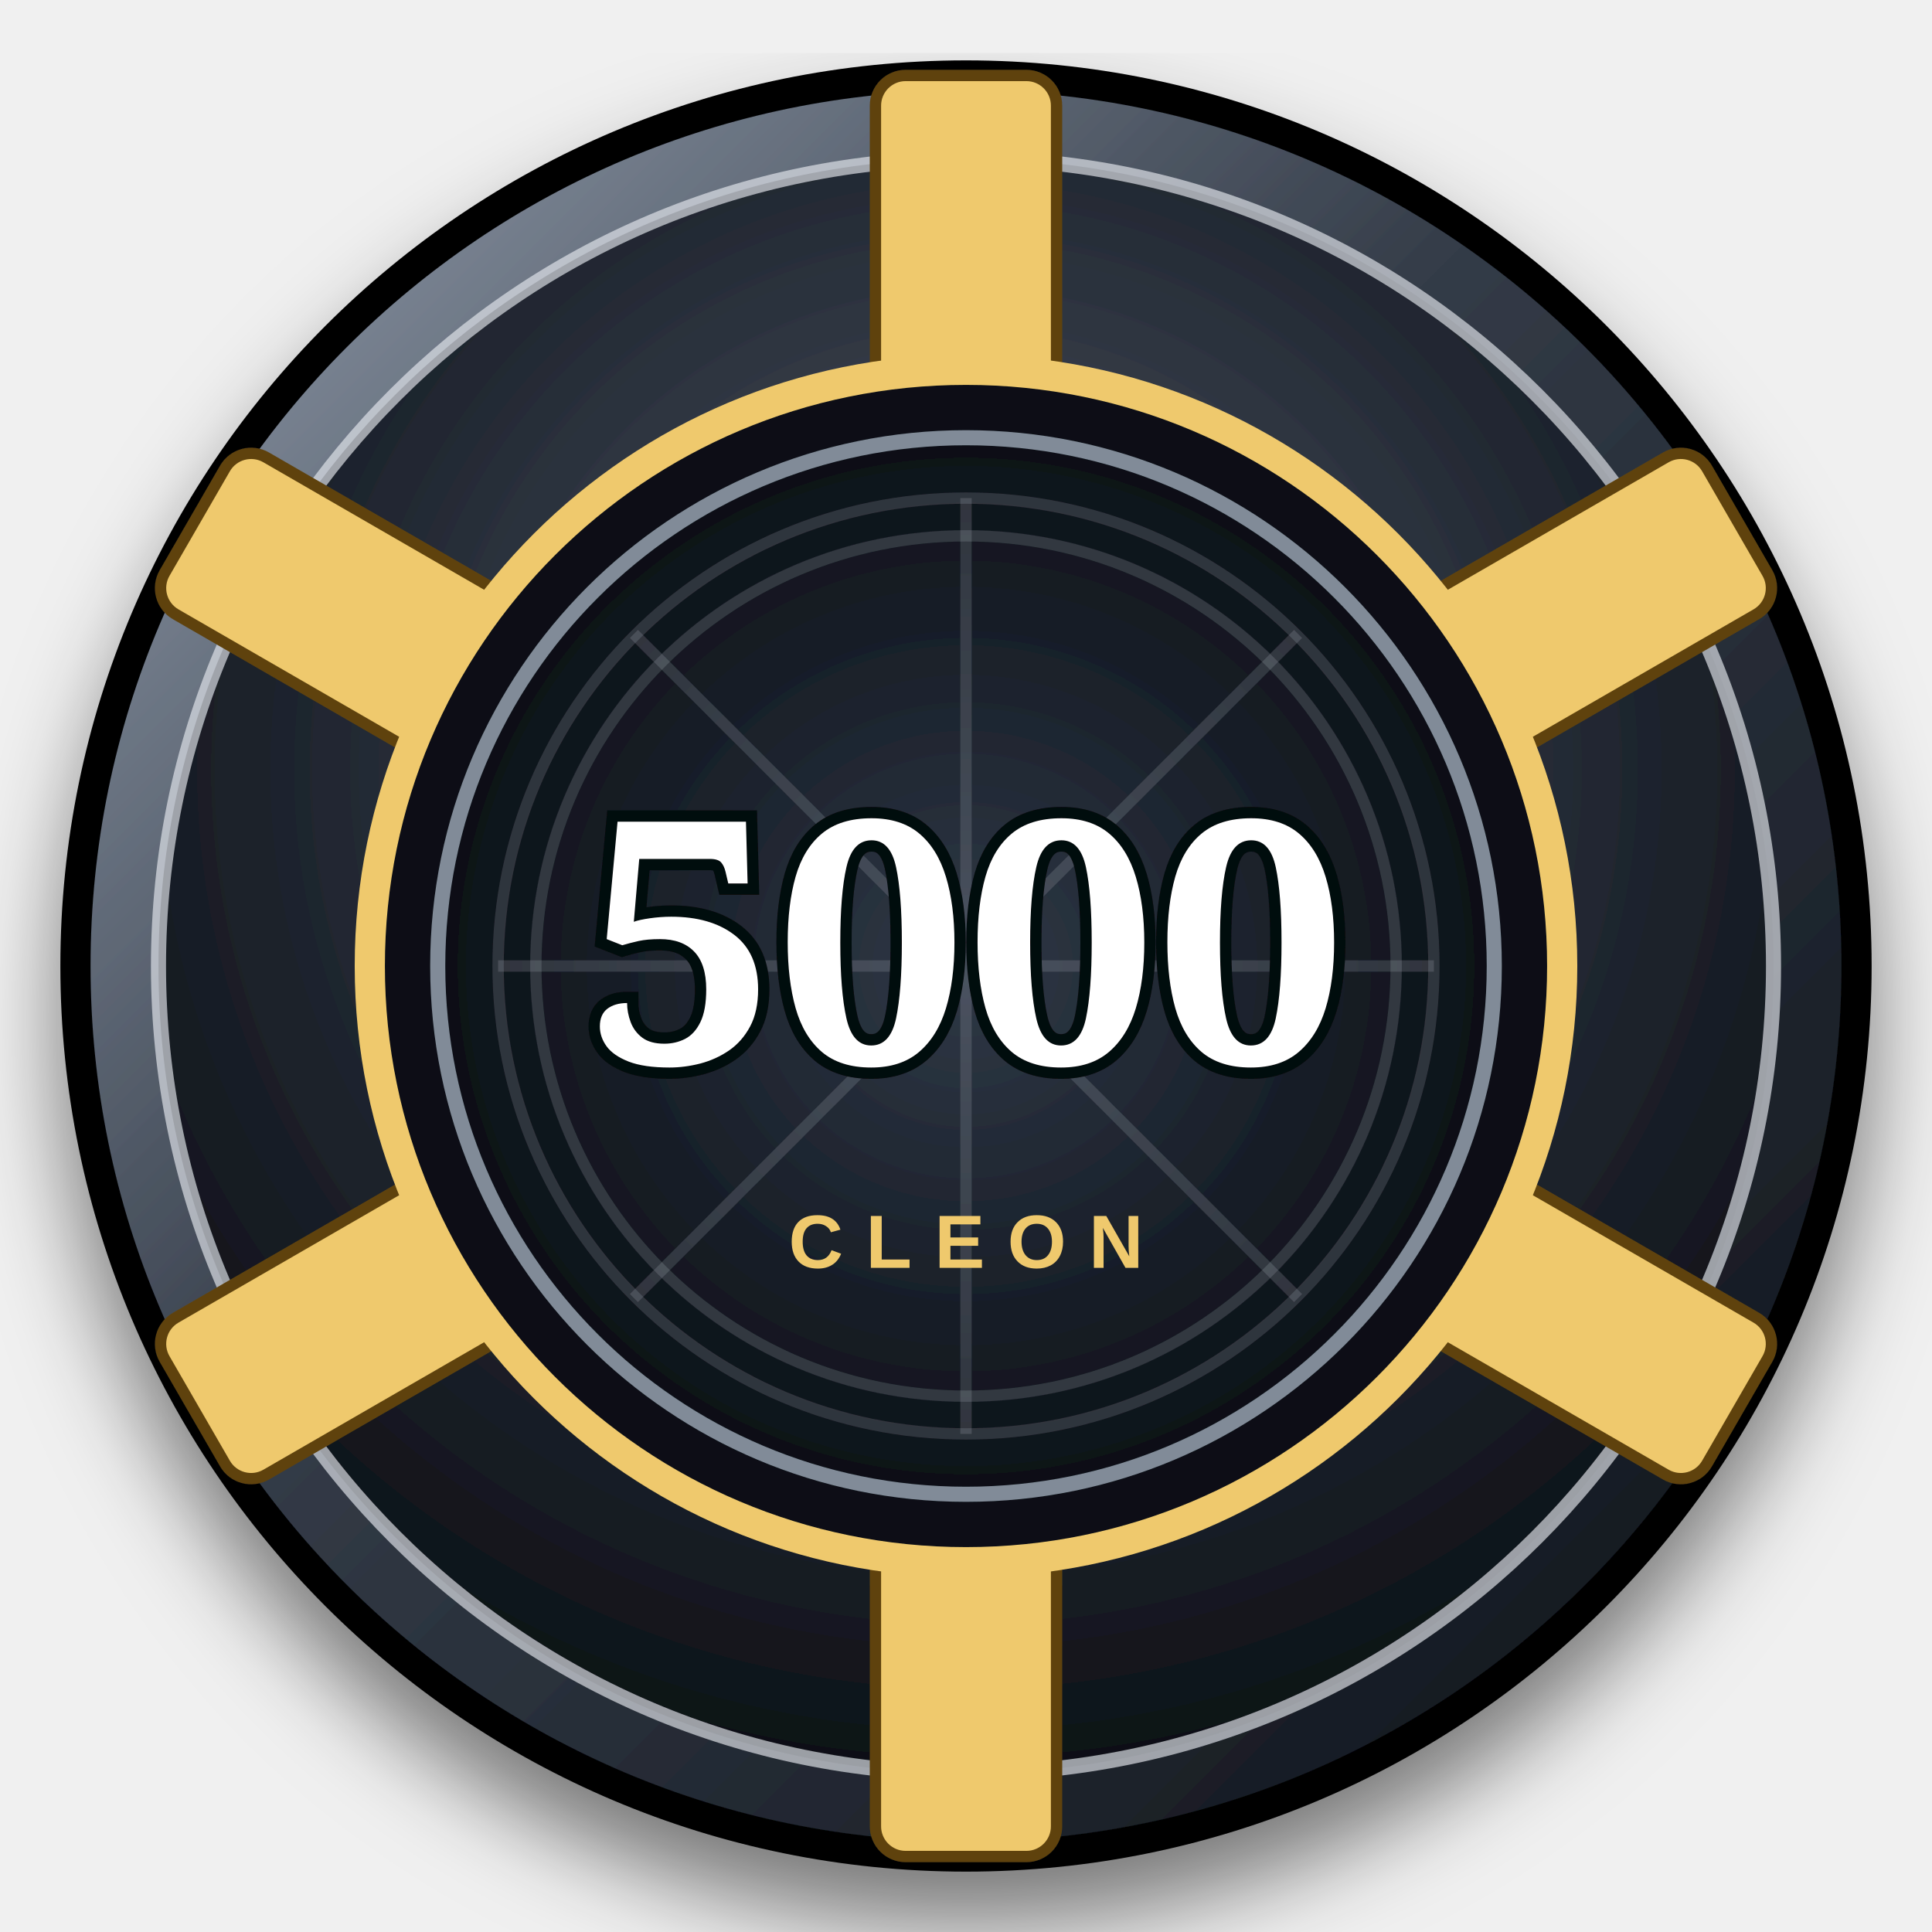
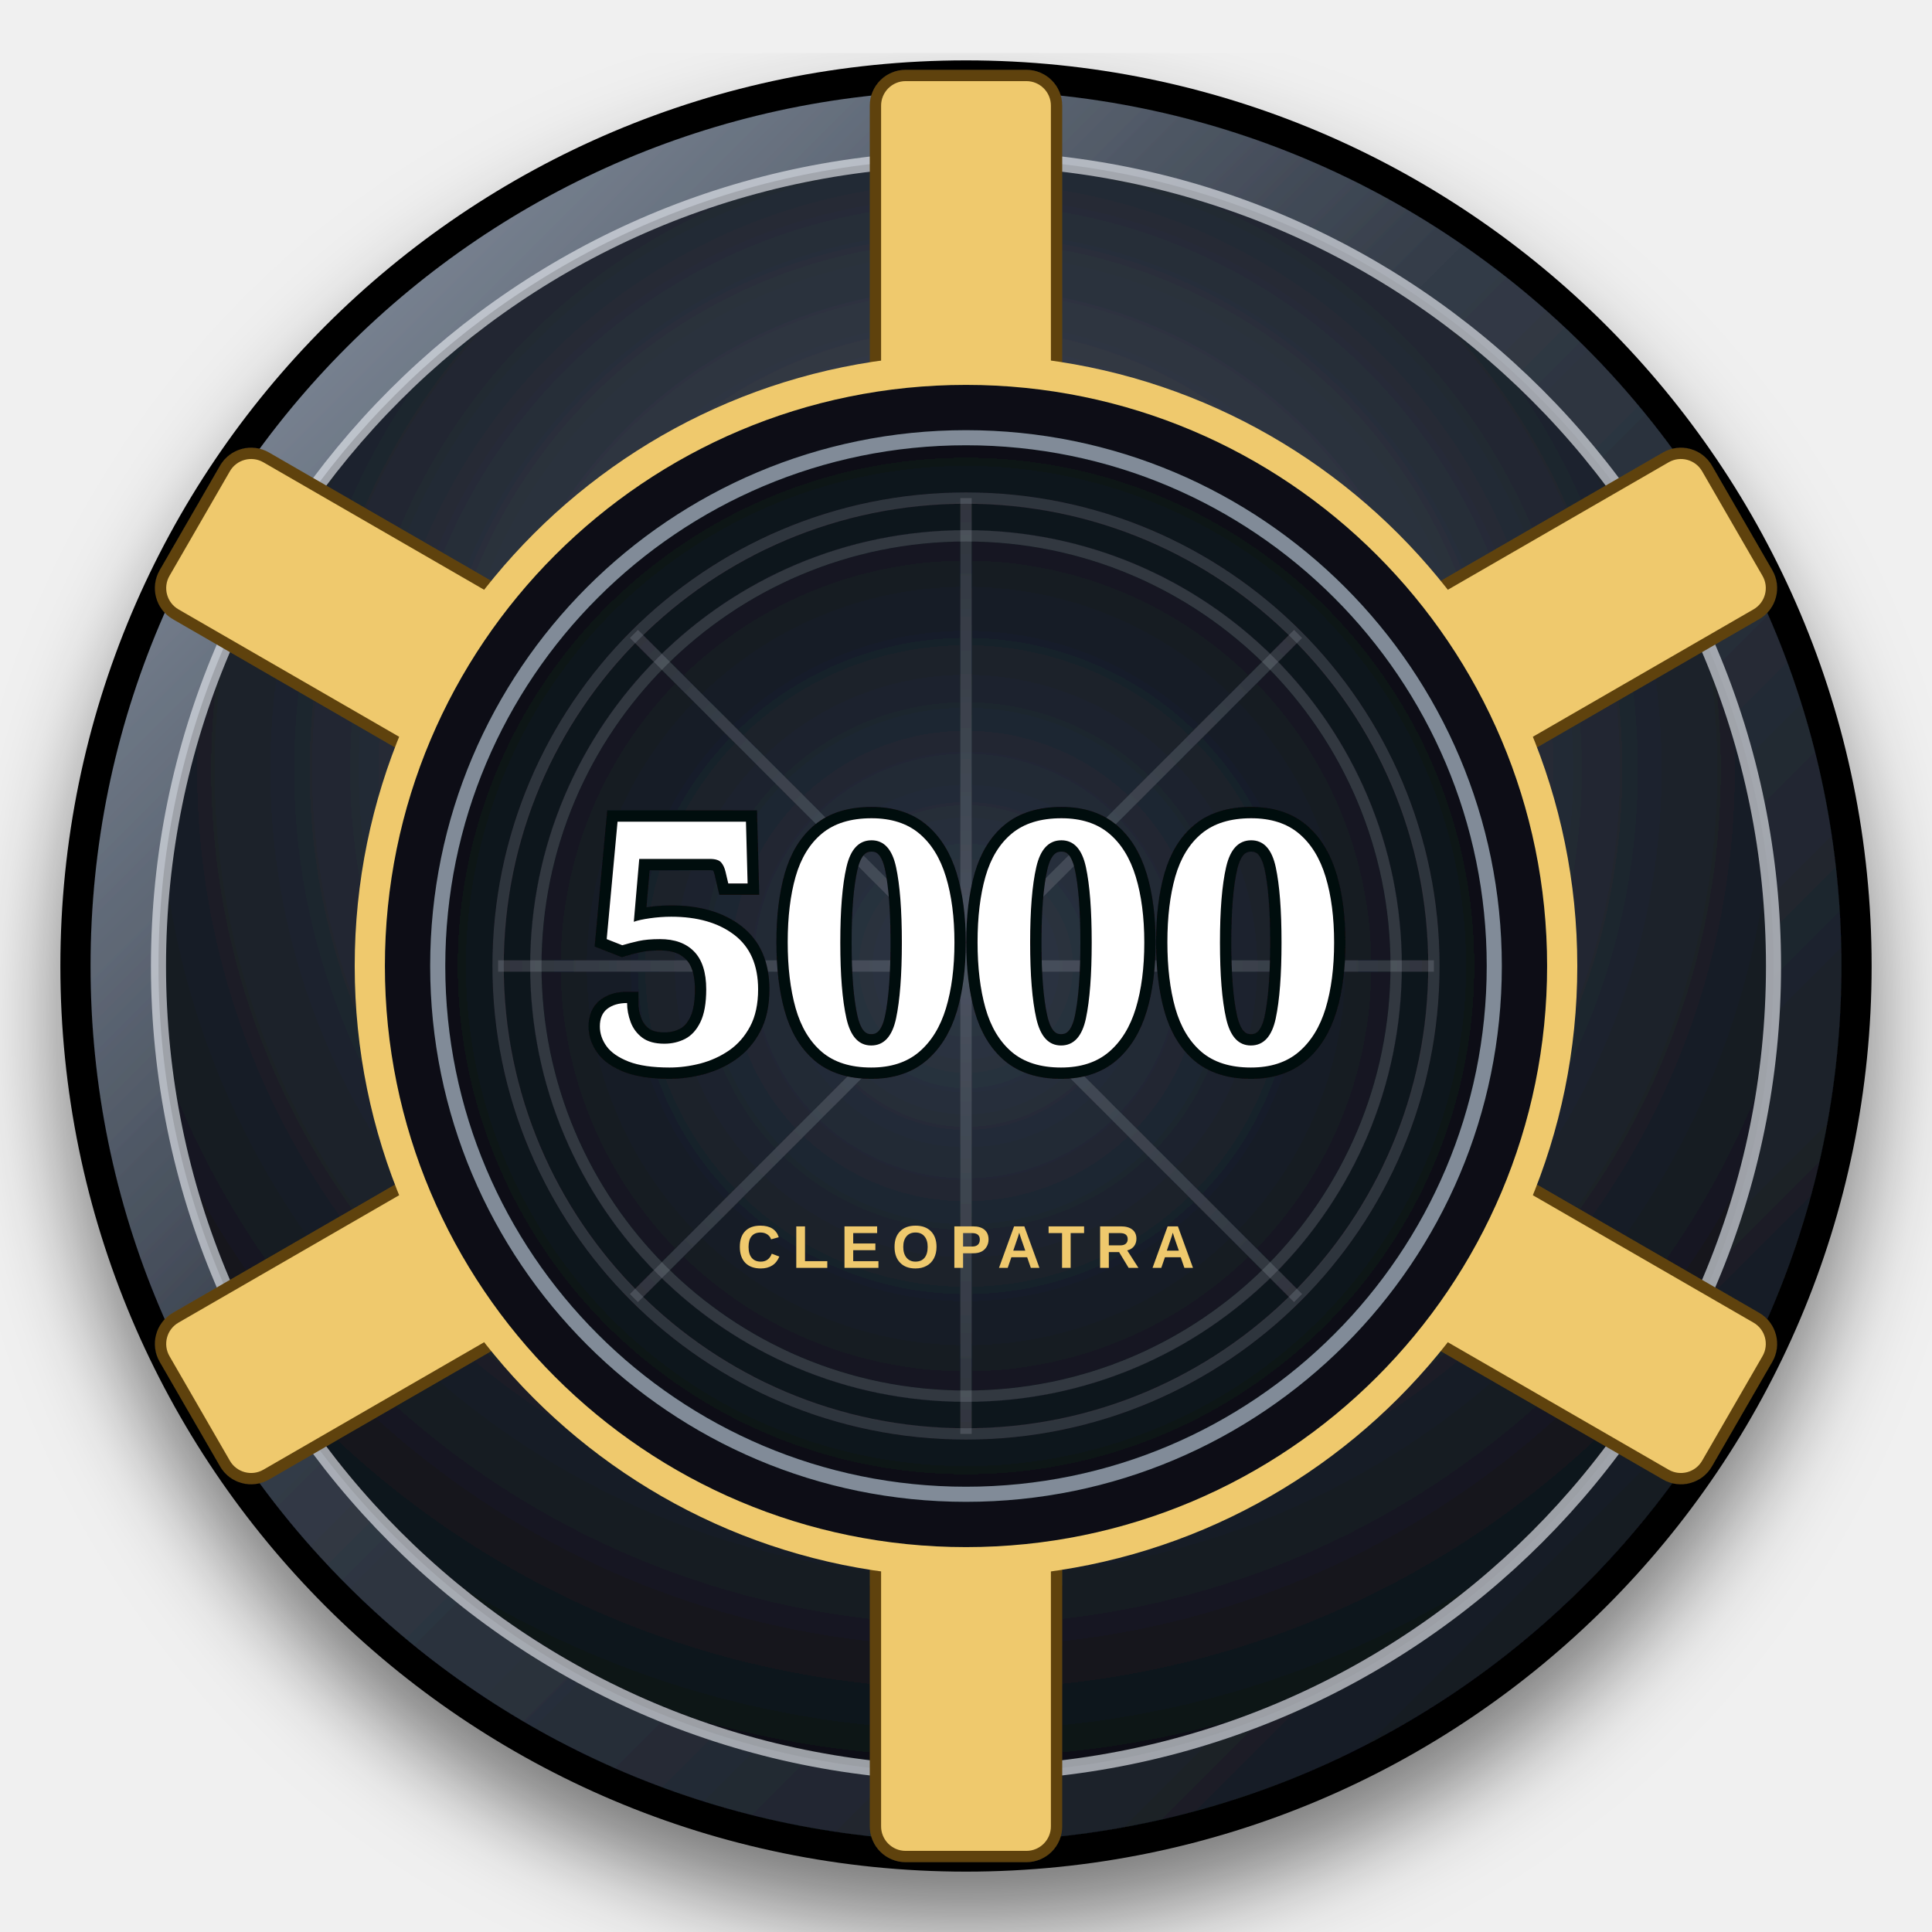
<svg xmlns="http://www.w3.org/2000/svg" viewBox="0 0 256 256" role="img" aria-label="5000 peso casino chip">
  <defs>
    <radialGradient id="face" cx="50%" cy="38%" r="66%">
      <stop offset="0" stop-color="#515a69" />
      <stop offset=".6" stop-color="#202630" />
      <stop offset="1" stop-color="#090c11" />
    </radialGradient>
    <linearGradient id="rim" x1="0" y1="0" x2="1" y2="1">
      <stop stop-color="#9ca7b7" />
      <stop offset=".44" stop-color="#333b47" />
      <stop offset="1" stop-color="#0b0f15" />
    </linearGradient>
    <radialGradient id="core">
      <stop stop-color="#303947" />
      <stop offset="1" stop-color="#0b1017" />
    </radialGradient>
    <filter id="shadow" x="-25%" y="-25%" width="150%" height="150%">
      <feDropShadow dx="0" dy="7" stdDeviation="6" flood-opacity=".5" />
    </filter>
  </defs>
  <g filter="url(#shadow)">
    <circle cx="128" cy="128" r="118" fill="url(#rim)" stroke="#020305" stroke-width="4" />
    <circle cx="128" cy="128" r="107" fill="url(#face)" stroke="#e4e8ee" stroke-opacity=".66" stroke-width="2" />
    <g fill="#efc96d" stroke="#5f4310" stroke-width="1.5">
      <rect x="116" y="10" width="24" height="43" rx="4" />
      <rect x="116" y="203" width="24" height="43" rx="4" />
      <rect x="116" y="10" width="24" height="43" rx="4" transform="rotate(60 128 128)" />
      <rect x="116" y="203" width="24" height="43" rx="4" transform="rotate(60 128 128)" />
      <rect x="116" y="10" width="24" height="43" rx="4" transform="rotate(120 128 128)" />
      <rect x="116" y="203" width="24" height="43" rx="4" transform="rotate(120 128 128)" />
    </g>
    <circle cx="128" cy="128" r="79" fill="#0b1017" stroke="#efc96d" stroke-width="4" />
    <circle cx="128" cy="128" r="70" fill="url(#core)" stroke="#818b98" stroke-width="2" />
    <g fill="none" stroke="#c2cad5" stroke-opacity=".18" stroke-width="1.5">
      <circle cx="128" cy="128" r="62" />
      <circle cx="128" cy="128" r="57" />
      <path d="M128 66v124M66 128h124M84 84l88 88M172 84l-88 88" />
    </g>
    <text x="128" y="141" text-anchor="middle" fill="#fff" stroke="#05070a" stroke-width="3" paint-order="stroke" font-family="Georgia,serif" font-size="45" font-weight="700">5000</text>
-     <text x="128" y="168" text-anchor="middle" fill="#efc96d" font-family="Arial,sans-serif" font-size="10" font-weight="700" letter-spacing="3">CLEON</text>
+     <text x="128" y="168" text-anchor="middle" fill="#efc96d" font-family="Arial,sans-serif" font-size="8" font-weight="700" letter-spacing="1.5">CLEOPATRA</text>
  </g>
</svg>
